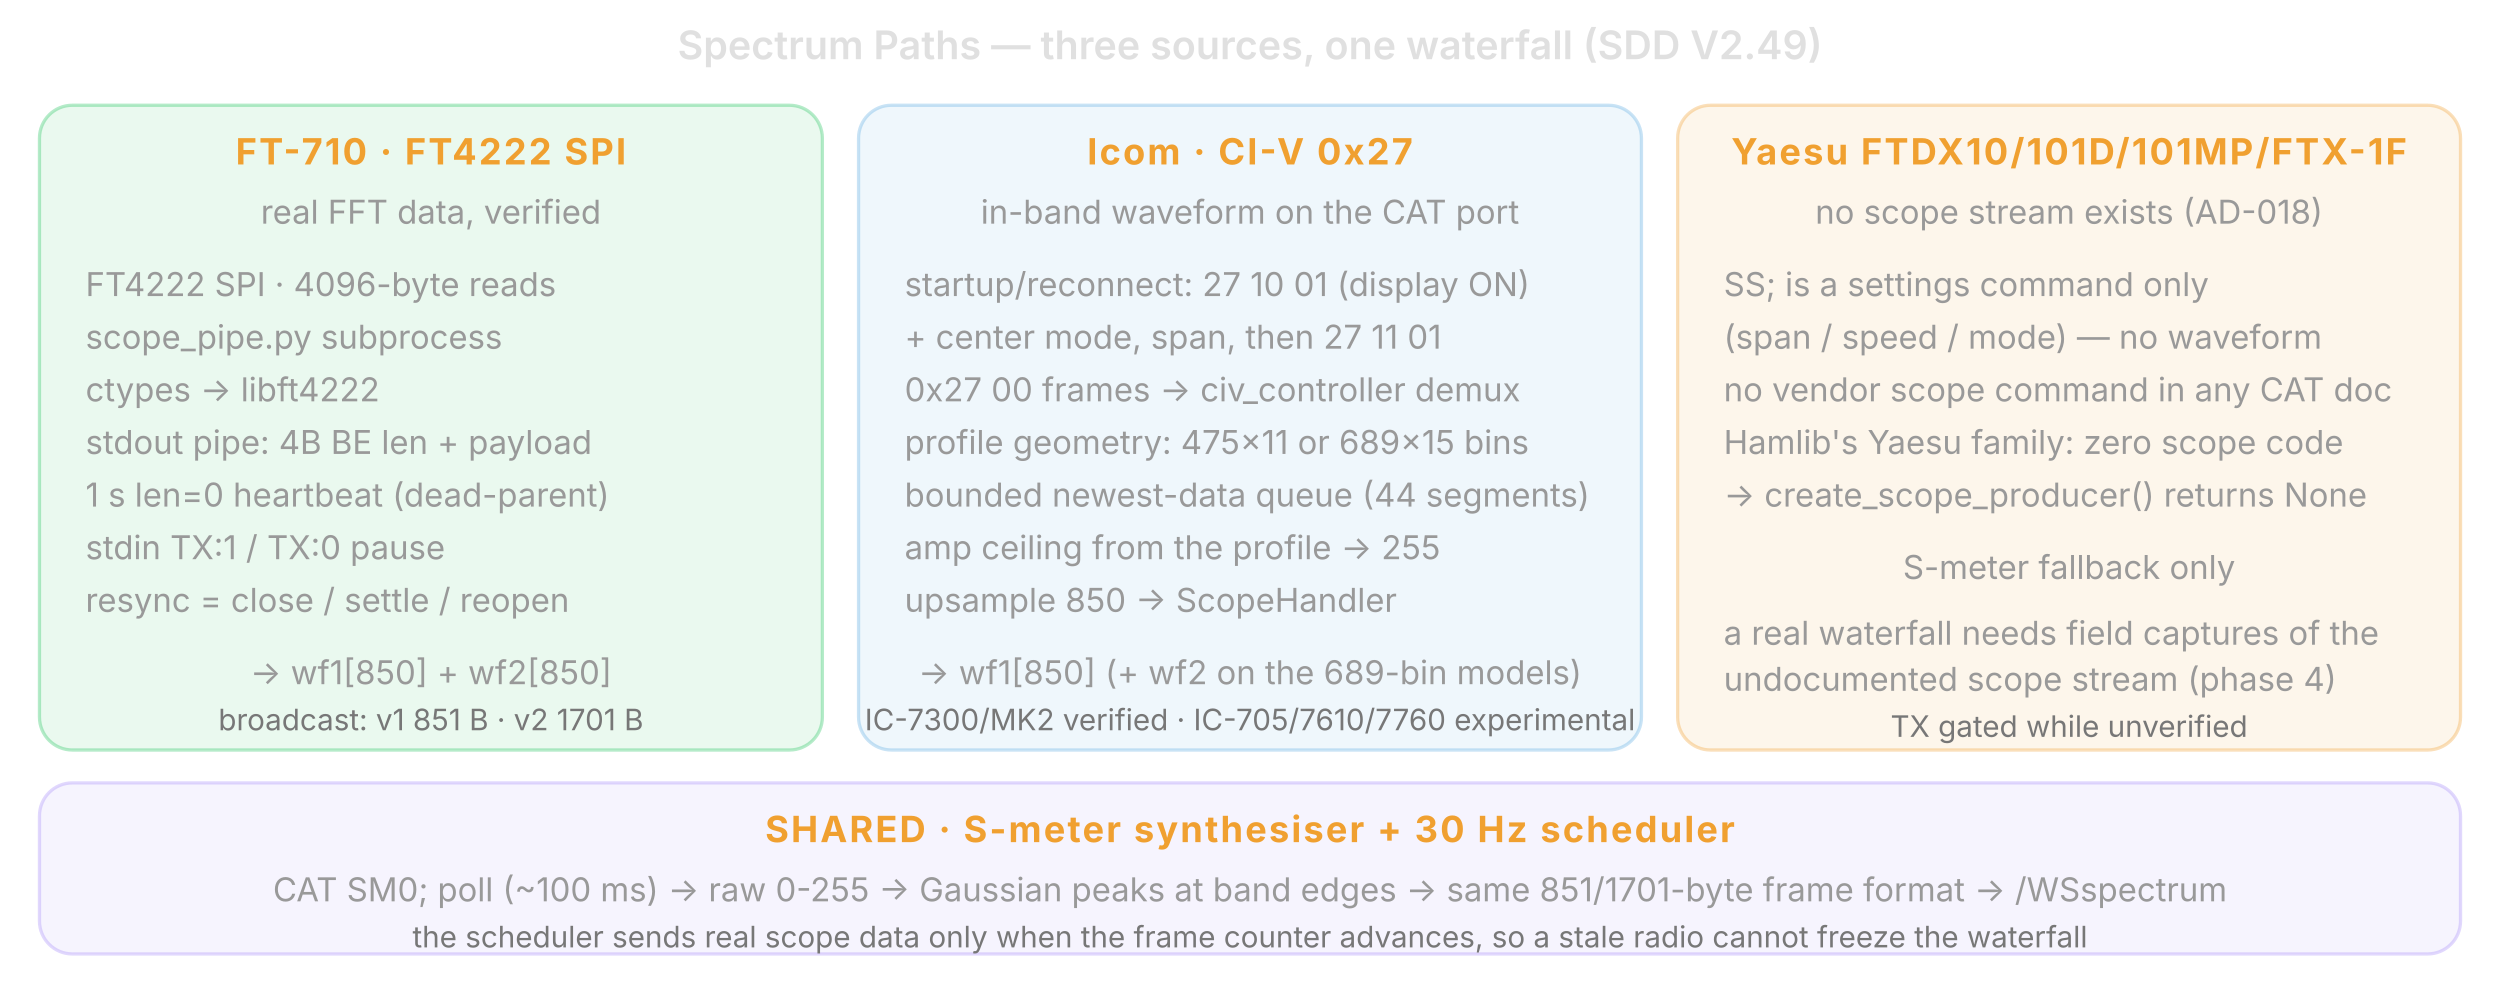
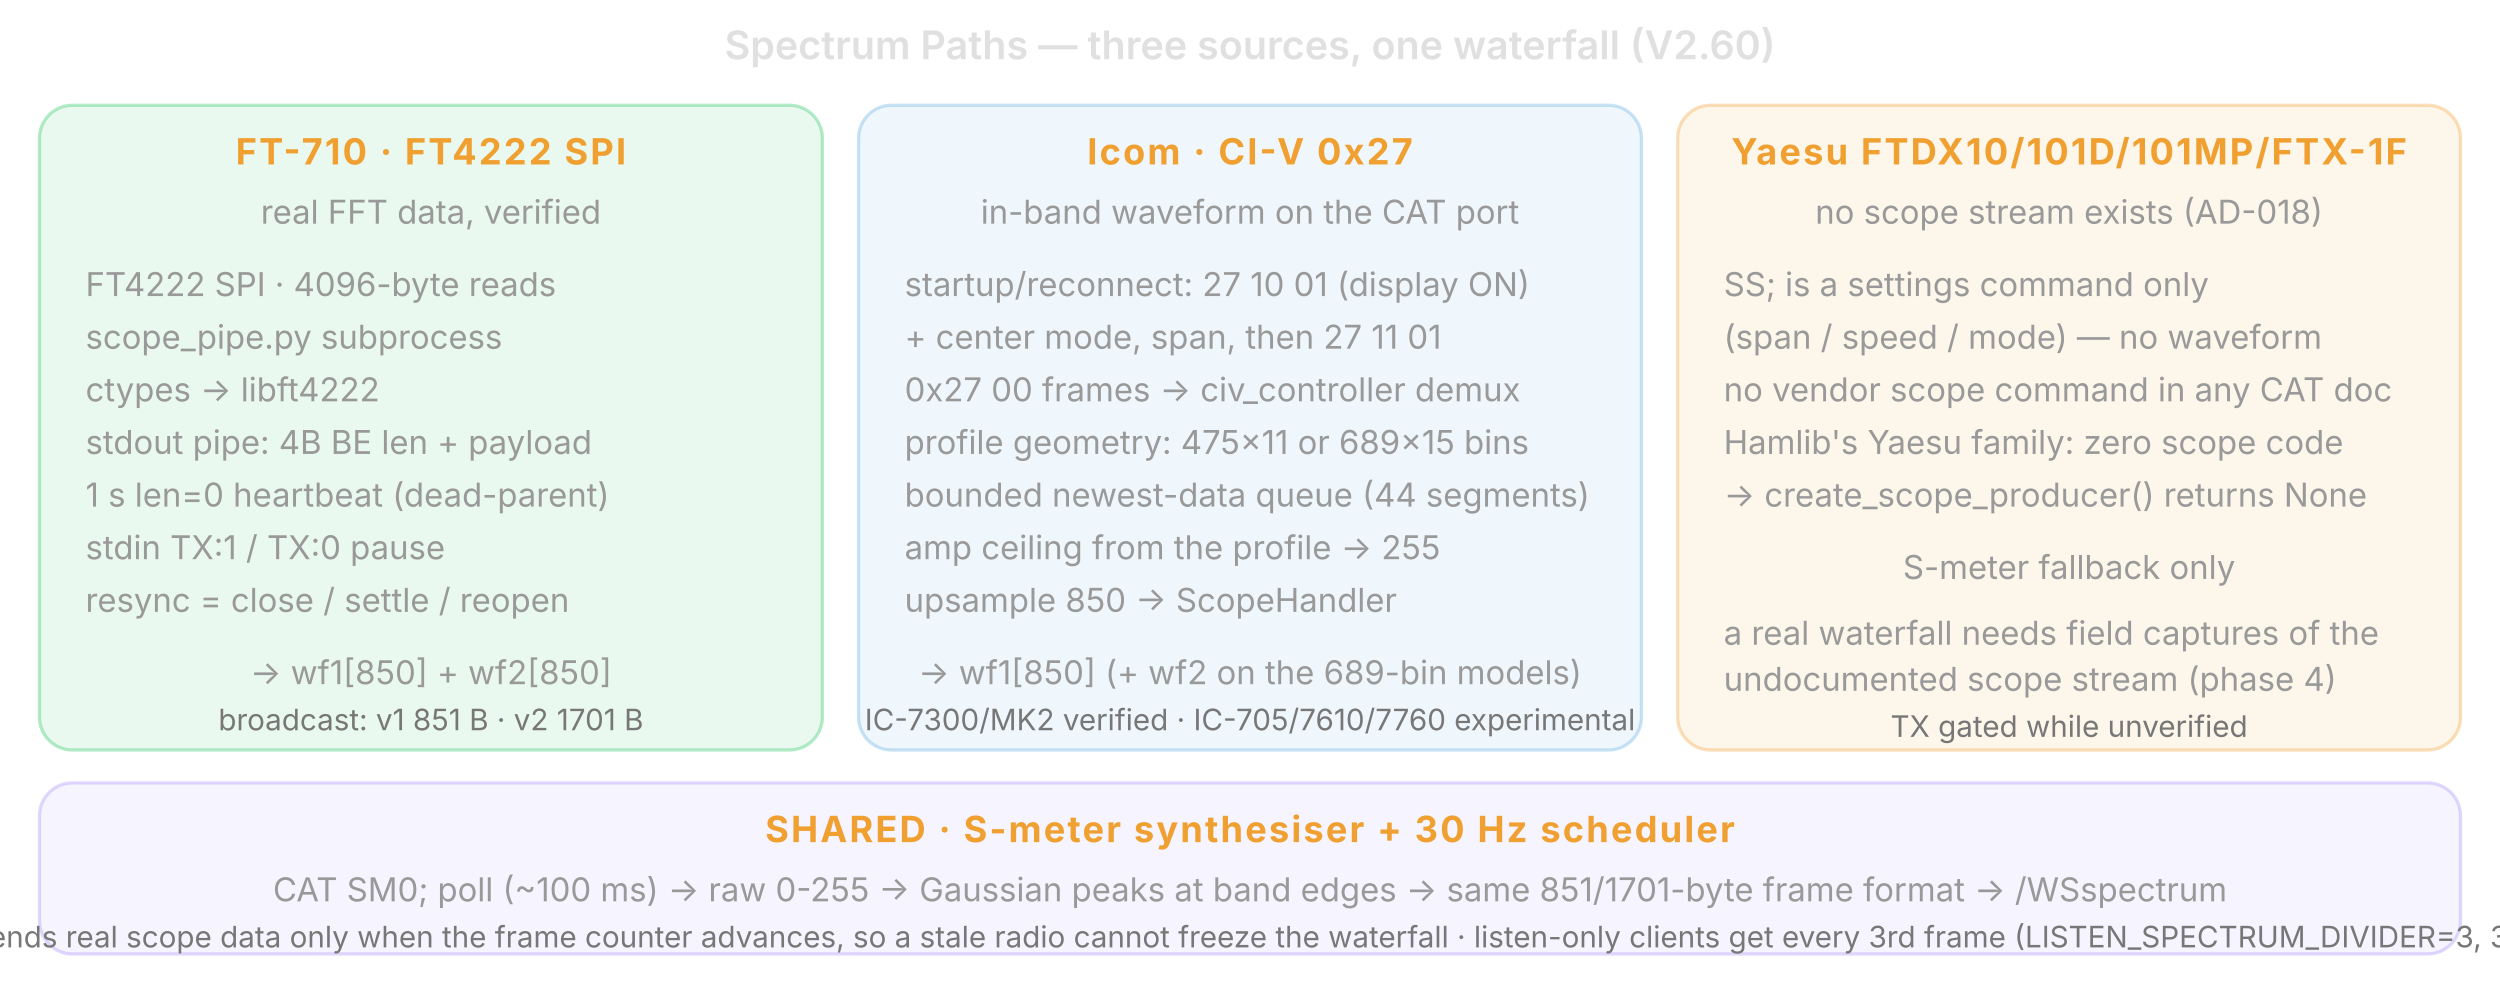
<svg xmlns="http://www.w3.org/2000/svg" viewBox="0 0 760 300">
  <defs>
    <marker id="arr" viewBox="0 0 10 10" refX="8" refY="5" markerWidth="6" markerHeight="6" orient="auto">
      <path d="M0,0 L10,5 L0,10 Z" fill="#888" />
    </marker>
  </defs>
  <style>text{font-family:Inter,-apple-system,sans-serif}.b{fill:#e0e0e0;font-size:12px;font-weight:600}.h{fill:#f0a030;font-size:11px;font-weight:700;letter-spacing:.06em}.m{fill:#999;font-size:10px}.s{fill:#777;font-size:9px}</style>
-   <text x="380" y="18" text-anchor="middle" class="b">Spectrum Paths — three sources, one waterfall (SDD V2.49)</text>
+   <text x="380" y="18" text-anchor="middle" class="b">Spectrum Paths — three sources, one waterfall (V2.60)</text>
  <rect x="12" y="32" width="238" height="196" rx="10" fill="#22c55e18" stroke="#22c55e55" />
  <text x="131" y="50" text-anchor="middle" class="h">FT-710 · FT4222 SPI</text>
  <text x="131" y="68" text-anchor="middle" class="m">real FFT data, verified</text>
  <text x="26" y="90" class="m">FT4222 SPI · 4096-byte reads</text>
  <text x="26" y="106" class="m">scope_pipe.py subprocess</text>
  <text x="26" y="122" class="m">ctypes → libft4222</text>
  <text x="26" y="138" class="m">stdout pipe: 4B BE len + payload</text>
  <text x="26" y="154" class="m">1 s len=0 heartbeat (dead-parent)</text>
  <text x="26" y="170" class="m">stdin TX:1 / TX:0 pause</text>
  <text x="26" y="186" class="m">resync = close / settle / reopen</text>
  <text x="131" y="208" text-anchor="middle" class="m">→ wf1[850] + wf2[850]</text>
  <text x="131" y="222" text-anchor="middle" class="s">broadcast: v1 851 B · v2 1701 B</text>
  <rect x="261" y="32" width="238" height="196" rx="10" fill="#5dade218" stroke="#5dade255" />
  <text x="380" y="50" text-anchor="middle" class="h">Icom · CI-V 0x27</text>
  <text x="380" y="68" text-anchor="middle" class="m">in-band waveform on the CAT port</text>
  <text x="275" y="90" class="m">startup/reconnect: 27 10 01 (display ON)</text>
  <text x="275" y="106" class="m">+ center mode, span, then 27 11 01</text>
  <text x="275" y="122" class="m">0x27 00 frames → civ_controller demux</text>
  <text x="275" y="138" class="m">profile geometry: 475×11 or 689×15 bins</text>
  <text x="275" y="154" class="m">bounded newest-data queue (44 segments)</text>
  <text x="275" y="170" class="m">amp ceiling from the profile → 255</text>
  <text x="275" y="186" class="m">upsample 850 → ScopeHandler</text>
  <text x="380" y="208" text-anchor="middle" class="m">→ wf1[850] (+ wf2 on the 689-bin models)</text>
  <text x="380" y="222" text-anchor="middle" class="s">IC-7300/MK2 verified · IC-705/7610/7760 experimental</text>
  <rect x="510" y="32" width="238" height="196" rx="10" fill="#f0a03018" stroke="#f0a03055" />
  <text x="629" y="50" text-anchor="middle" class="h">Yaesu FTDX10/101D/101MP/FTX-1F</text>
  <text x="629" y="68" text-anchor="middle" class="m">no scope stream exists (AD-018)</text>
  <text x="524" y="90" class="m">SS; is a settings command only</text>
  <text x="524" y="106" class="m">(span / speed / mode) — no waveform</text>
  <text x="524" y="122" class="m">no vendor scope command in any CAT doc</text>
  <text x="524" y="138" class="m">Hamlib's Yaesu family: zero scope code</text>
  <text x="524" y="154" class="m">→ create_scope_producer() returns None</text>
  <text x="629" y="176" text-anchor="middle" class="m">S-meter fallback only</text>
  <text x="524" y="196" class="m">a real waterfall needs field captures of the</text>
  <text x="524" y="210" class="m">undocumented scope stream (phase 4)</text>
  <text x="629" y="224" text-anchor="middle" class="s">TX gated while unverified</text>
  <rect x="12" y="238" width="736" height="52" rx="10" fill="#a78bfa18" stroke="#a78bfa55" />
  <text x="380" y="256" text-anchor="middle" class="h">SHARED · S-meter synthesiser + 30 Hz scheduler</text>
  <text x="380" y="274" text-anchor="middle" class="m">CAT SM0; poll (~100 ms) → raw 0-255 → Gaussian peaks at band edges → same 851/1701-byte frame format → /WSspectrum</text>
-   <text x="380" y="288" text-anchor="middle" class="s">the scheduler sends real scope data only when the frame counter advances, so a stale radio cannot freeze the waterfall</text>
+   <text x="380" y="288" text-anchor="middle" class="s">the scheduler sends real scope data only when the frame counter advances, so a stale radio cannot freeze the waterfall · listen-only clients get every 3rd frame (LISTEN_SPECTRUM_DIVIDER=3, 30 Hz → ~10 Hz)</text>
</svg>
